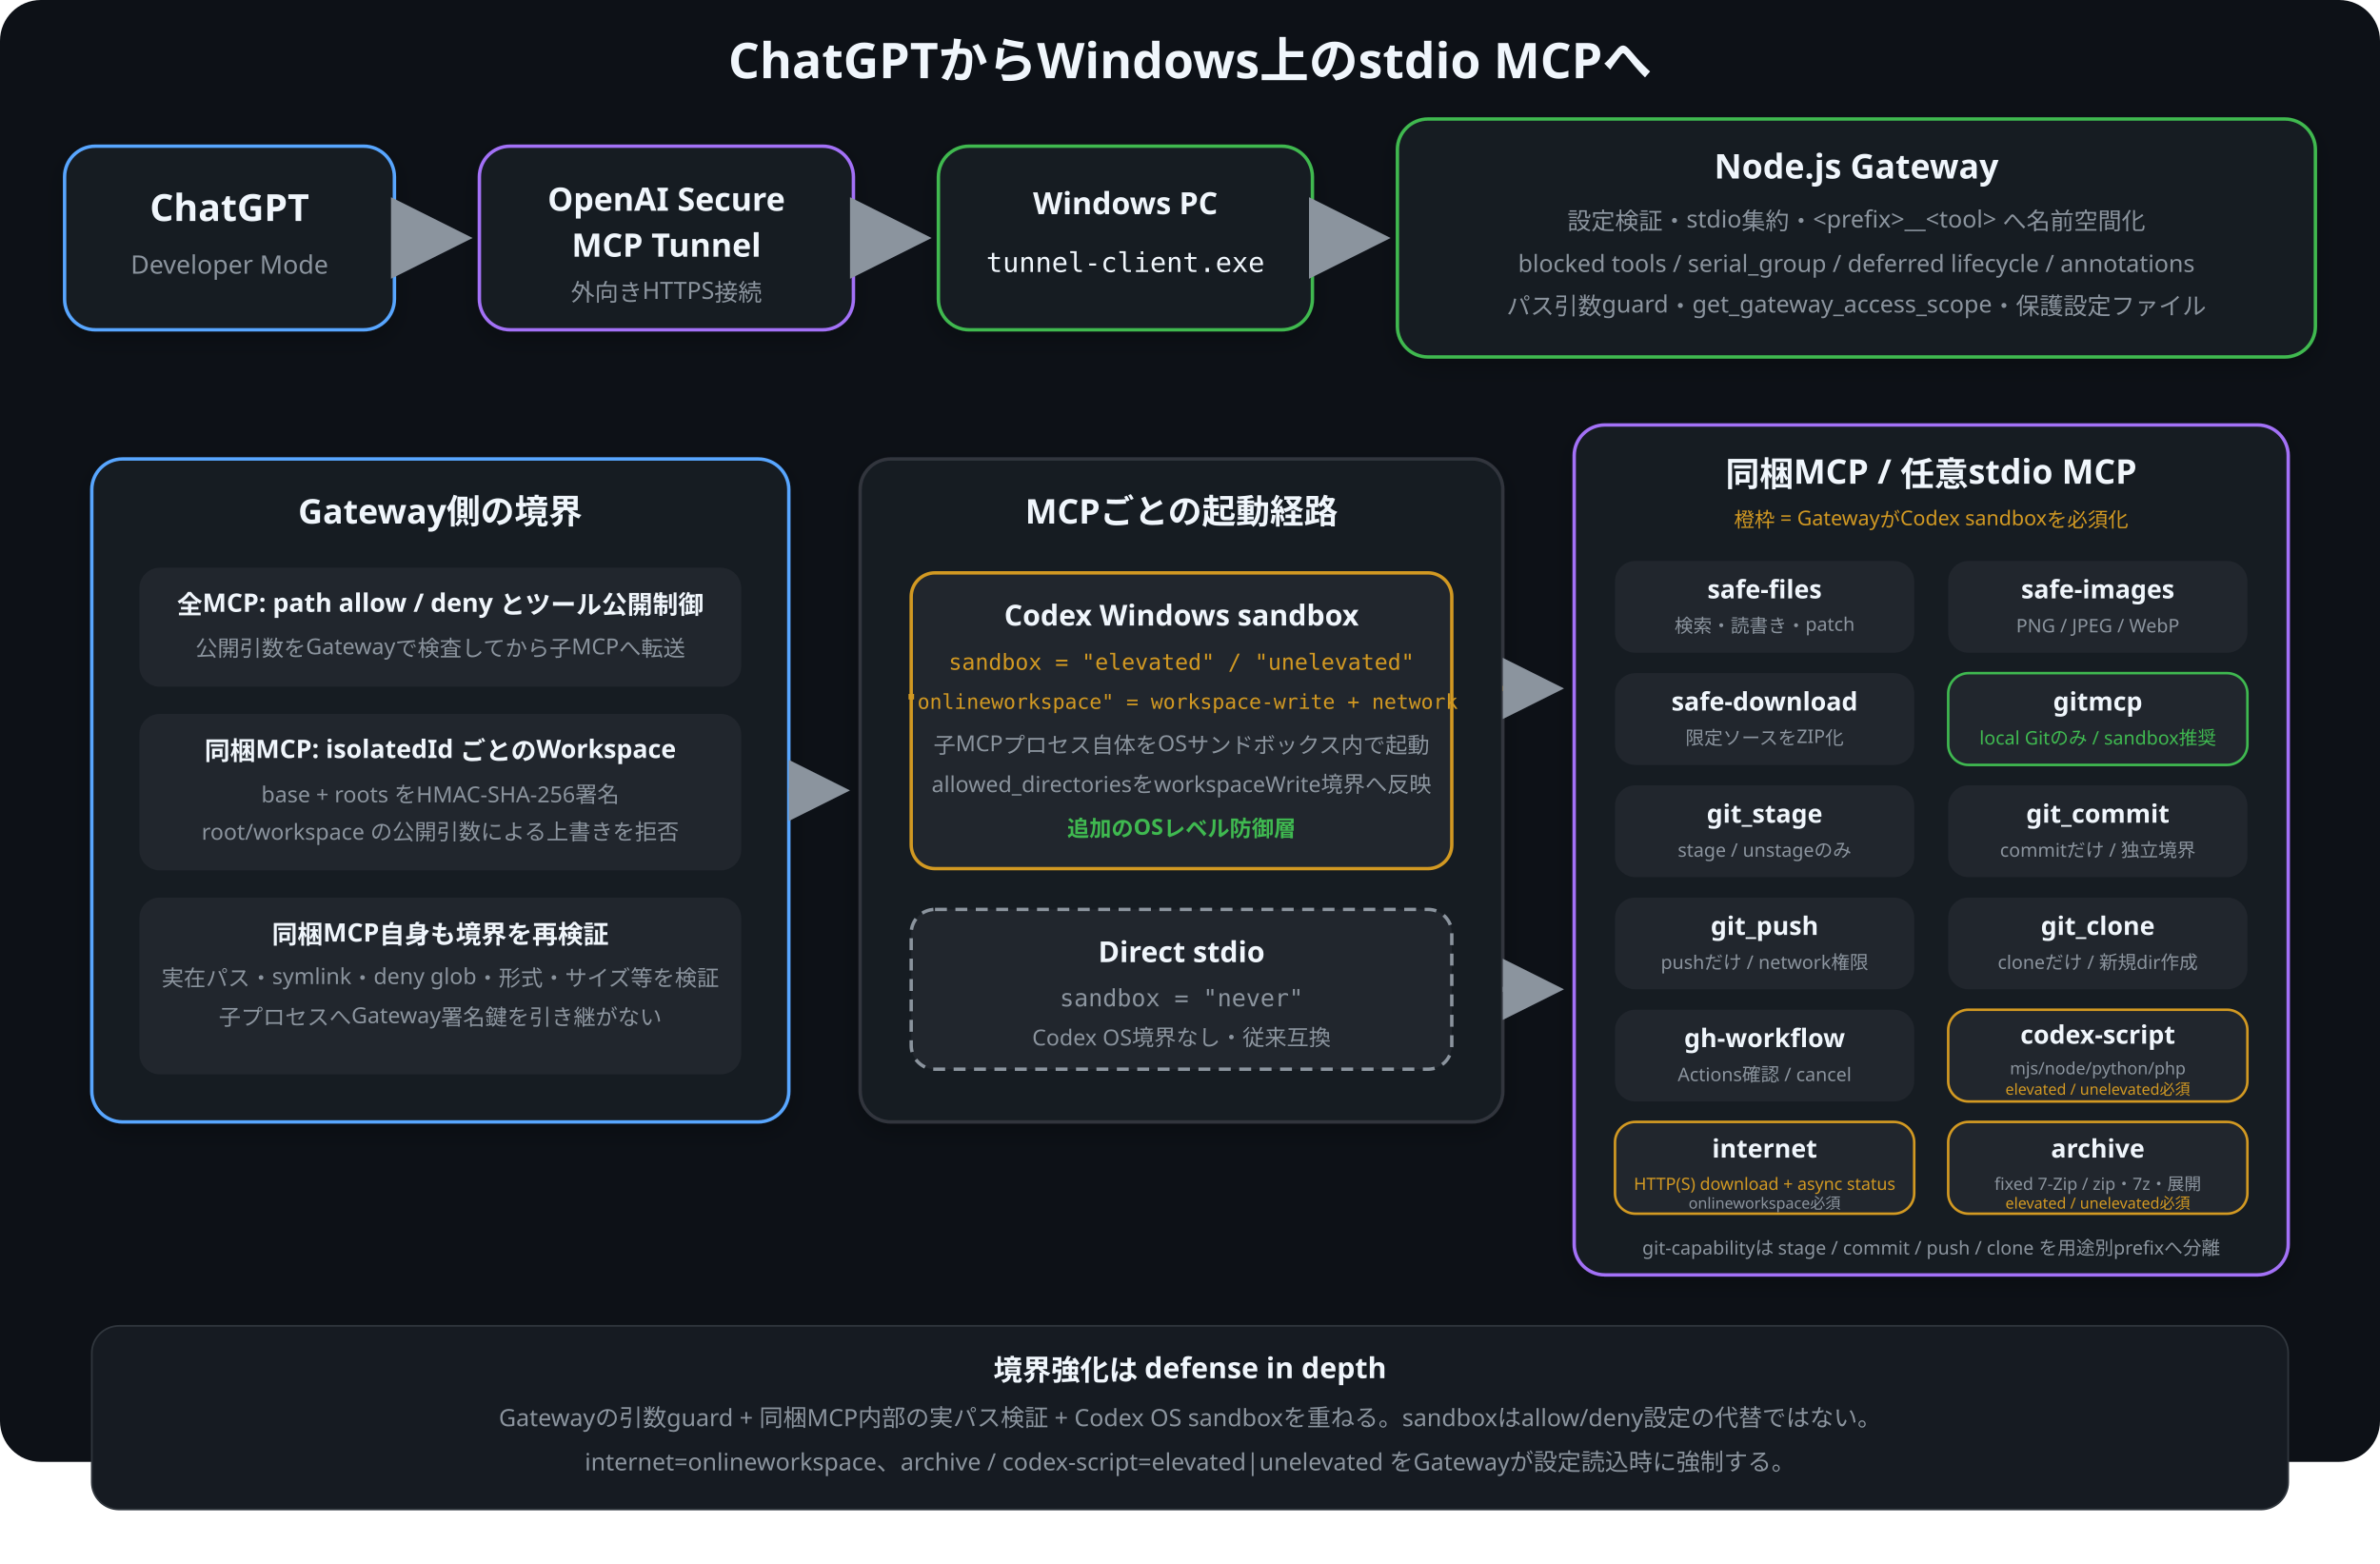
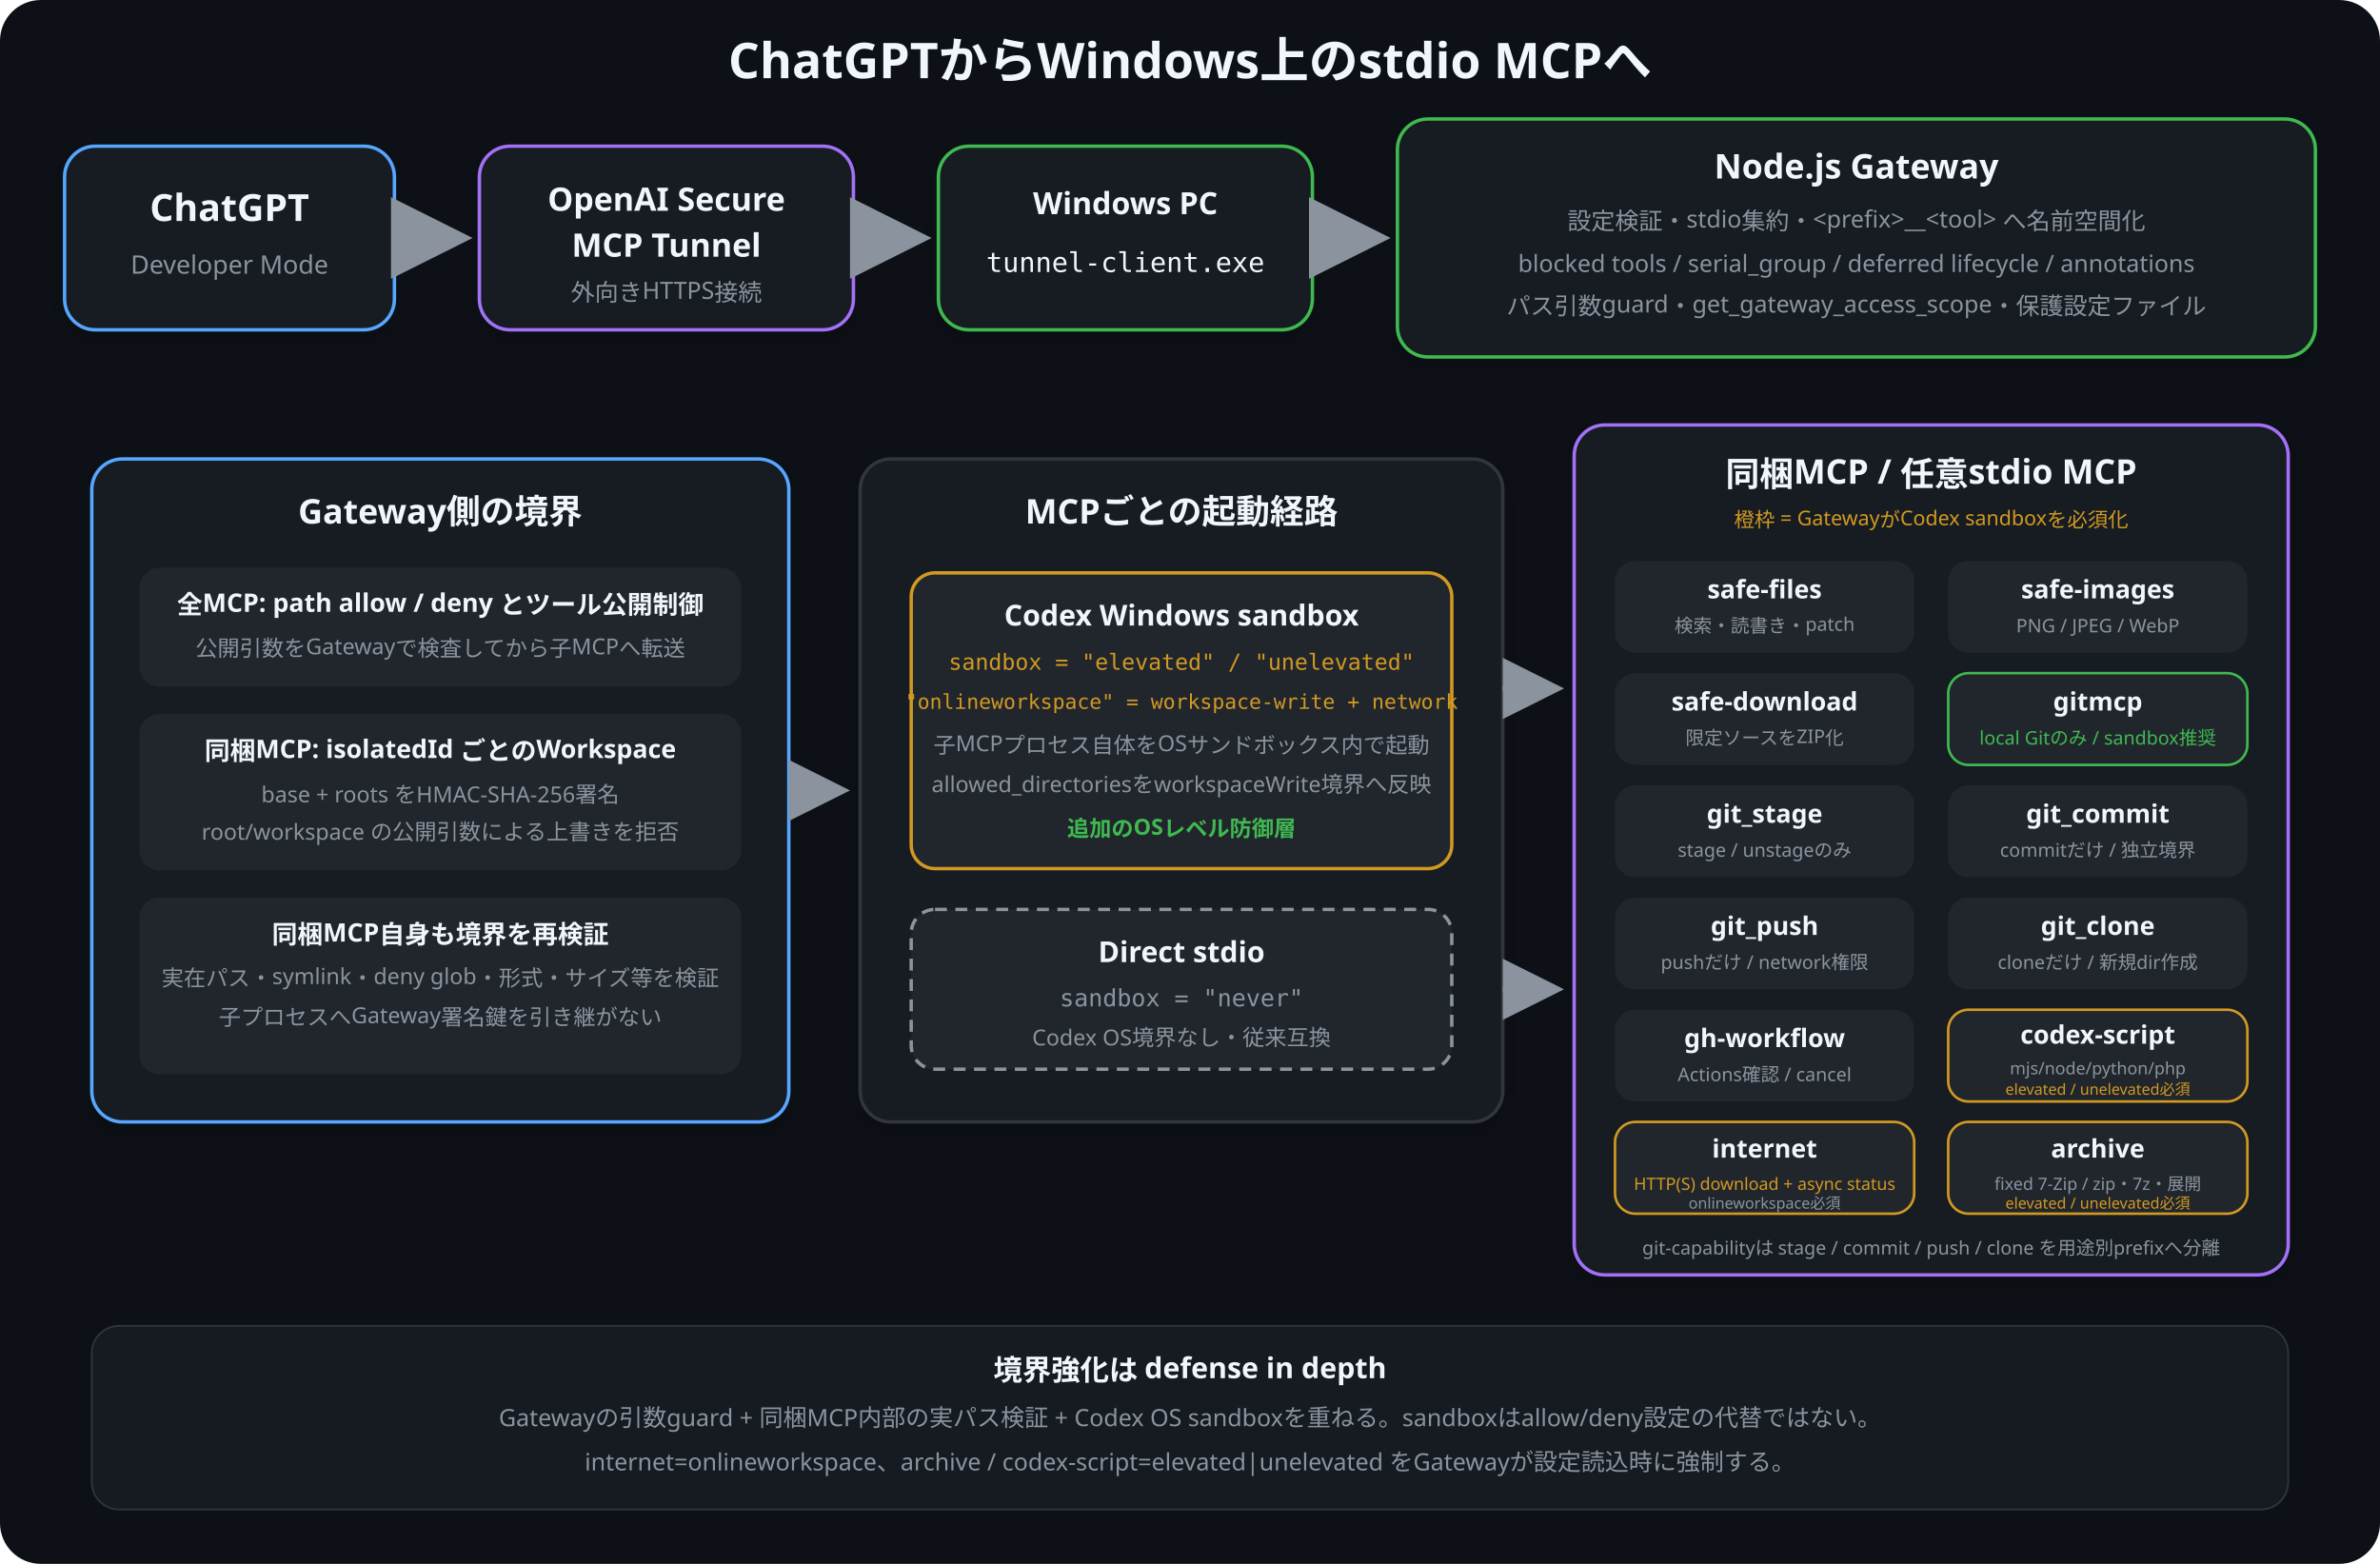
<svg xmlns="http://www.w3.org/2000/svg" width="1400" height="920" viewBox="0 0 1400 920" role="img" aria-labelledby="title desc">
  <defs>
    <marker id="arrow" markerWidth="12" markerHeight="12" refX="10" refY="6" orient="auto" markerUnits="strokeWidth">
      <path d="M0,0 L12,6 L0,12 z" fill="#8b949e" />
    </marker>
    <filter id="shadow" x="-20%" y="-20%" width="140%" height="140%">
      <feDropShadow dx="0" dy="5" stdDeviation="7" flood-color="#000000" flood-opacity="0.24" />
    </filter>
  </defs>
-   <rect width="1400" height="860" rx="24" fill="#0d1117" />
+   <rect width="1400" height="920" rx="24" fill="#0d1117" />
  <text x="700" y="46" text-anchor="middle" fill="#f0f6fc" font-family="Segoe UI, sans-serif" font-size="29" font-weight="700">ChatGPTからWindows上のstdio MCPへ</text>
  <rect x="38" y="86" width="194" height="108" rx="18" fill="#161b22" stroke="#58a6ff" stroke-width="2" filter="url(#shadow)" />
  <text x="135" y="130" text-anchor="middle" fill="#f0f6fc" font-family="Segoe UI, sans-serif" font-size="22" font-weight="700">ChatGPT</text>
  <text x="135" y="161" text-anchor="middle" fill="#8b949e" font-family="Segoe UI, sans-serif" font-size="15">Developer Mode</text>
  <rect x="282" y="86" width="220" height="108" rx="18" fill="#161b22" stroke="#a371f7" stroke-width="2" filter="url(#shadow)" />
  <text x="392" y="124" text-anchor="middle" fill="#f0f6fc" font-family="Segoe UI, sans-serif" font-size="19" font-weight="700">OpenAI Secure</text>
  <text x="392" y="151" text-anchor="middle" fill="#f0f6fc" font-family="Segoe UI, sans-serif" font-size="19" font-weight="700">MCP Tunnel</text>
  <text x="392" y="177" text-anchor="middle" fill="#8b949e" font-family="Segoe UI, sans-serif" font-size="14">外向きHTTPS接続</text>
  <rect x="552" y="86" width="220" height="108" rx="18" fill="#161b22" stroke="#3fb950" stroke-width="2" filter="url(#shadow)" />
  <text x="662" y="126" text-anchor="middle" fill="#f0f6fc" font-family="Segoe UI, sans-serif" font-size="18" font-weight="700">Windows PC</text>
  <text x="662" y="160" text-anchor="middle" fill="#f0f6fc" font-family="Consolas, monospace" font-size="16">tunnel-client.exe</text>
  <rect x="822" y="70" width="540" height="140" rx="18" fill="#161b22" stroke="#3fb950" stroke-width="2" filter="url(#shadow)" />
  <text x="1092" y="105" text-anchor="middle" fill="#f0f6fc" font-family="Segoe UI, sans-serif" font-size="20" font-weight="700">Node.js Gateway</text>
  <text x="1092" y="135" text-anchor="middle" fill="#8b949e" font-family="Segoe UI, sans-serif" font-size="14">設定検証・stdio集約・&lt;prefix&gt;__&lt;tool&gt; へ名前空間化</text>
  <text x="1092" y="160" text-anchor="middle" fill="#8b949e" font-family="Segoe UI, sans-serif" font-size="14">blocked tools / serial_group / deferred lifecycle / annotations</text>
  <text x="1092" y="185" text-anchor="middle" fill="#8b949e" font-family="Segoe UI, sans-serif" font-size="14">パス引数guard・get_gateway_access_scope・保護設定ファイル</text>
  <line x1="232" y1="140" x2="270" y2="140" stroke="#8b949e" stroke-width="4" marker-end="url(#arrow)" />
  <line x1="502" y1="140" x2="540" y2="140" stroke="#8b949e" stroke-width="4" marker-end="url(#arrow)" />
  <line x1="772" y1="140" x2="810" y2="140" stroke="#8b949e" stroke-width="4" marker-end="url(#arrow)" />
  <rect x="54" y="270" width="410" height="390" rx="18" fill="#161b22" stroke="#58a6ff" stroke-width="2" filter="url(#shadow)" />
  <text x="259" y="308" text-anchor="middle" fill="#f0f6fc" font-family="Segoe UI, sans-serif" font-size="20" font-weight="700">Gateway側の境界</text>
  <rect x="82" y="334" width="354" height="70" rx="12" fill="#21262d" />
  <text x="259" y="361" text-anchor="middle" fill="#f0f6fc" font-family="Segoe UI, sans-serif" font-size="15" font-weight="700">全MCP: path allow / deny とツール公開制御</text>
  <text x="259" y="386" text-anchor="middle" fill="#8b949e" font-family="Segoe UI, sans-serif" font-size="13">公開引数をGatewayで検査してから子MCPへ転送</text>
  <rect x="82" y="420" width="354" height="92" rx="12" fill="#21262d" />
  <text x="259" y="447" text-anchor="middle" fill="#f0f6fc" font-family="Segoe UI, sans-serif" font-size="15" font-weight="700">同梱MCP: isolatedId ごとのWorkspace</text>
  <text x="259" y="472" text-anchor="middle" fill="#8b949e" font-family="Segoe UI, sans-serif" font-size="13">base + roots をHMAC-SHA-256署名</text>
  <text x="259" y="494" text-anchor="middle" fill="#8b949e" font-family="Segoe UI, sans-serif" font-size="13">root/workspace の公開引数による上書きを拒否</text>
  <rect x="82" y="528" width="354" height="104" rx="12" fill="#21262d" />
  <text x="259" y="555" text-anchor="middle" fill="#f0f6fc" font-family="Segoe UI, sans-serif" font-size="15" font-weight="700">同梱MCP自身も境界を再検証</text>
  <text x="259" y="580" text-anchor="middle" fill="#8b949e" font-family="Segoe UI, sans-serif" font-size="13">実在パス・symlink・deny glob・形式・サイズ等を検証</text>
  <text x="259" y="603" text-anchor="middle" fill="#8b949e" font-family="Segoe UI, sans-serif" font-size="13">子プロセスへGateway署名鍵を引き継がない</text>
  <rect x="506" y="270" width="378" height="390" rx="18" fill="#161b22" stroke="#30363d" stroke-width="2" filter="url(#shadow)" />
  <text x="695" y="308" text-anchor="middle" fill="#f0f6fc" font-family="Segoe UI, sans-serif" font-size="20" font-weight="700">MCPごとの起動経路</text>
  <rect x="536" y="337" width="318" height="174" rx="14" fill="#21262d" stroke="#d29922" stroke-width="2" />
  <text x="695" y="368" text-anchor="middle" fill="#f0f6fc" font-family="Segoe UI, sans-serif" font-size="17" font-weight="700">Codex Windows sandbox</text>
  <text x="695" y="394" text-anchor="middle" fill="#d29922" font-family="Consolas, monospace" font-size="13">sandbox = "elevated" / "unelevated"</text>
  <text x="695" y="417" text-anchor="middle" fill="#d29922" font-family="Consolas, monospace" font-size="12">"onlineworkspace" = workspace-write + network</text>
  <text x="695" y="443" text-anchor="middle" fill="#8b949e" font-family="Segoe UI, sans-serif" font-size="13">子MCPプロセス自体をOSサンドボックス内で起動</text>
  <text x="695" y="466" text-anchor="middle" fill="#8b949e" font-family="Segoe UI, sans-serif" font-size="13">allowed_directoriesをworkspaceWrite境界へ反映</text>
  <text x="695" y="492" text-anchor="middle" fill="#3fb950" font-family="Segoe UI, sans-serif" font-size="13" font-weight="700">追加のOSレベル防御層</text>
  <rect x="536" y="535" width="318" height="94" rx="14" fill="#21262d" stroke="#8b949e" stroke-width="2" stroke-dasharray="7 5" />
  <text x="695" y="566" text-anchor="middle" fill="#f0f6fc" font-family="Segoe UI, sans-serif" font-size="17" font-weight="700">Direct stdio</text>
  <text x="695" y="592" text-anchor="middle" fill="#8b949e" font-family="Consolas, monospace" font-size="14">sandbox = "never"</text>
  <text x="695" y="615" text-anchor="middle" fill="#8b949e" font-family="Segoe UI, sans-serif" font-size="13">Codex OS境界なし・従来互換</text>
  <line x1="464" y1="465" x2="494" y2="465" stroke="#8b949e" stroke-width="3" marker-end="url(#arrow)" />
  <rect x="926" y="250" width="420" height="500" rx="18" fill="#161b22" stroke="#a371f7" stroke-width="2" filter="url(#shadow)" />
  <text x="1136" y="286" text-anchor="middle" fill="#f0f6fc" font-family="Segoe UI, sans-serif" font-size="20" font-weight="700">同梱MCP / 任意stdio MCP</text>
  <text x="1136" y="310" text-anchor="middle" fill="#d29922" font-family="Segoe UI, sans-serif" font-size="12">橙枠 = GatewayがCodex sandboxを必須化</text>
  <rect x="950" y="330" width="176" height="54" rx="12" fill="#21262d" />
  <text x="1038" y="352" text-anchor="middle" fill="#f0f6fc" font-family="Segoe UI, sans-serif" font-size="15" font-weight="700">safe-files</text>
  <text x="1038" y="372" text-anchor="middle" fill="#8b949e" font-family="Segoe UI, sans-serif" font-size="11">検索・読書き・patch</text>
  <rect x="1146" y="330" width="176" height="54" rx="12" fill="#21262d" />
  <text x="1234" y="352" text-anchor="middle" fill="#f0f6fc" font-family="Segoe UI, sans-serif" font-size="15" font-weight="700">safe-images</text>
  <text x="1234" y="372" text-anchor="middle" fill="#8b949e" font-family="Segoe UI, sans-serif" font-size="11">PNG / JPEG / WebP</text>
  <rect x="950" y="396" width="176" height="54" rx="12" fill="#21262d" />
  <text x="1038" y="418" text-anchor="middle" fill="#f0f6fc" font-family="Segoe UI, sans-serif" font-size="15" font-weight="700">safe-download</text>
  <text x="1038" y="438" text-anchor="middle" fill="#8b949e" font-family="Segoe UI, sans-serif" font-size="11">限定ソースをZIP化</text>
  <rect x="1146" y="396" width="176" height="54" rx="12" fill="#21262d" stroke="#3fb950" stroke-width="1.5" />
  <text x="1234" y="418" text-anchor="middle" fill="#f0f6fc" font-family="Segoe UI, sans-serif" font-size="15" font-weight="700">gitmcp</text>
  <text x="1234" y="438" text-anchor="middle" fill="#3fb950" font-family="Segoe UI, sans-serif" font-size="11">local Gitのみ / sandbox推奨</text>
  <rect x="950" y="462" width="176" height="54" rx="12" fill="#21262d" />
  <text x="1038" y="484" text-anchor="middle" fill="#f0f6fc" font-family="Segoe UI, sans-serif" font-size="15" font-weight="700">git_stage</text>
  <text x="1038" y="504" text-anchor="middle" fill="#8b949e" font-family="Segoe UI, sans-serif" font-size="11">stage / unstageのみ</text>
  <rect x="1146" y="462" width="176" height="54" rx="12" fill="#21262d" />
  <text x="1234" y="484" text-anchor="middle" fill="#f0f6fc" font-family="Segoe UI, sans-serif" font-size="15" font-weight="700">git_commit</text>
  <text x="1234" y="504" text-anchor="middle" fill="#8b949e" font-family="Segoe UI, sans-serif" font-size="11">commitだけ / 独立境界</text>
  <rect x="950" y="528" width="176" height="54" rx="12" fill="#21262d" />
  <text x="1038" y="550" text-anchor="middle" fill="#f0f6fc" font-family="Segoe UI, sans-serif" font-size="15" font-weight="700">git_push</text>
  <text x="1038" y="570" text-anchor="middle" fill="#8b949e" font-family="Segoe UI, sans-serif" font-size="11">pushだけ / network権限</text>
  <rect x="1146" y="528" width="176" height="54" rx="12" fill="#21262d" />
  <text x="1234" y="550" text-anchor="middle" fill="#f0f6fc" font-family="Segoe UI, sans-serif" font-size="15" font-weight="700">git_clone</text>
  <text x="1234" y="570" text-anchor="middle" fill="#8b949e" font-family="Segoe UI, sans-serif" font-size="11">cloneだけ / 新規dir作成</text>
  <rect x="950" y="594" width="176" height="54" rx="12" fill="#21262d" />
  <text x="1038" y="616" text-anchor="middle" fill="#f0f6fc" font-family="Segoe UI, sans-serif" font-size="15" font-weight="700">gh-workflow</text>
  <text x="1038" y="636" text-anchor="middle" fill="#8b949e" font-family="Segoe UI, sans-serif" font-size="11">Actions確認 / cancel</text>
  <rect x="1146" y="594" width="176" height="54" rx="12" fill="#21262d" stroke="#d29922" stroke-width="1.5" />
  <text x="1234" y="614" text-anchor="middle" fill="#f0f6fc" font-family="Segoe UI, sans-serif" font-size="15" font-weight="700">codex-script</text>
  <text x="1234" y="632" text-anchor="middle" fill="#8b949e" font-family="Segoe UI, sans-serif" font-size="10">mjs/node/python/php</text>
  <text x="1234" y="644" text-anchor="middle" fill="#d29922" font-family="Segoe UI, sans-serif" font-size="9">elevated / unelevated必須</text>
  <rect x="950" y="660" width="176" height="54" rx="12" fill="#21262d" stroke="#d29922" stroke-width="1.5" />
  <text x="1038" y="681" text-anchor="middle" fill="#f0f6fc" font-family="Segoe UI, sans-serif" font-size="15" font-weight="700">internet</text>
  <text x="1038" y="700" text-anchor="middle" fill="#d29922" font-family="Segoe UI, sans-serif" font-size="10">HTTP(S) download + async status</text>
  <text x="1038" y="711" text-anchor="middle" fill="#8b949e" font-family="Segoe UI, sans-serif" font-size="9">onlineworkspace必須</text>
  <rect x="1146" y="660" width="176" height="54" rx="12" fill="#21262d" stroke="#d29922" stroke-width="1.5" />
  <text x="1234" y="681" text-anchor="middle" fill="#f0f6fc" font-family="Segoe UI, sans-serif" font-size="15" font-weight="700">archive</text>
  <text x="1234" y="700" text-anchor="middle" fill="#8b949e" font-family="Segoe UI, sans-serif" font-size="10">fixed 7-Zip / zip・7z・展開</text>
  <text x="1234" y="711" text-anchor="middle" fill="#d29922" font-family="Segoe UI, sans-serif" font-size="9">elevated / unelevated必須</text>
  <text x="1136" y="738" text-anchor="middle" fill="#8b949e" font-family="Segoe UI, sans-serif" font-size="11">git-capabilityは stage / commit / push / clone を用途別prefixへ分離</text>
  <line x1="884" y1="405" x2="914" y2="405" stroke="#d29922" stroke-width="3" marker-end="url(#arrow)" />
  <line x1="884" y1="582" x2="914" y2="582" stroke="#8b949e" stroke-width="3" stroke-dasharray="7 5" marker-end="url(#arrow)" />
  <rect x="54" y="780" width="1292" height="108" rx="16" fill="#161b22" stroke="#30363d" />
  <text x="700" y="812" text-anchor="middle" fill="#f0f6fc" font-family="Segoe UI, sans-serif" font-size="17" font-weight="700">境界強化は defense in depth</text>
  <text x="700" y="839" text-anchor="middle" fill="#8b949e" font-family="Segoe UI, sans-serif" font-size="14">Gatewayの引数guard + 同梱MCP内部の実パス検証 + Codex OS sandboxを重ねる。sandboxはallow/deny設定の代替ではない。</text>
  <text x="700" y="865" text-anchor="middle" fill="#8b949e" font-family="Segoe UI, sans-serif" font-size="14">internet=onlineworkspace、archive / codex-script=elevated|unelevated をGatewayが設定読込時に強制する。</text>
</svg>
